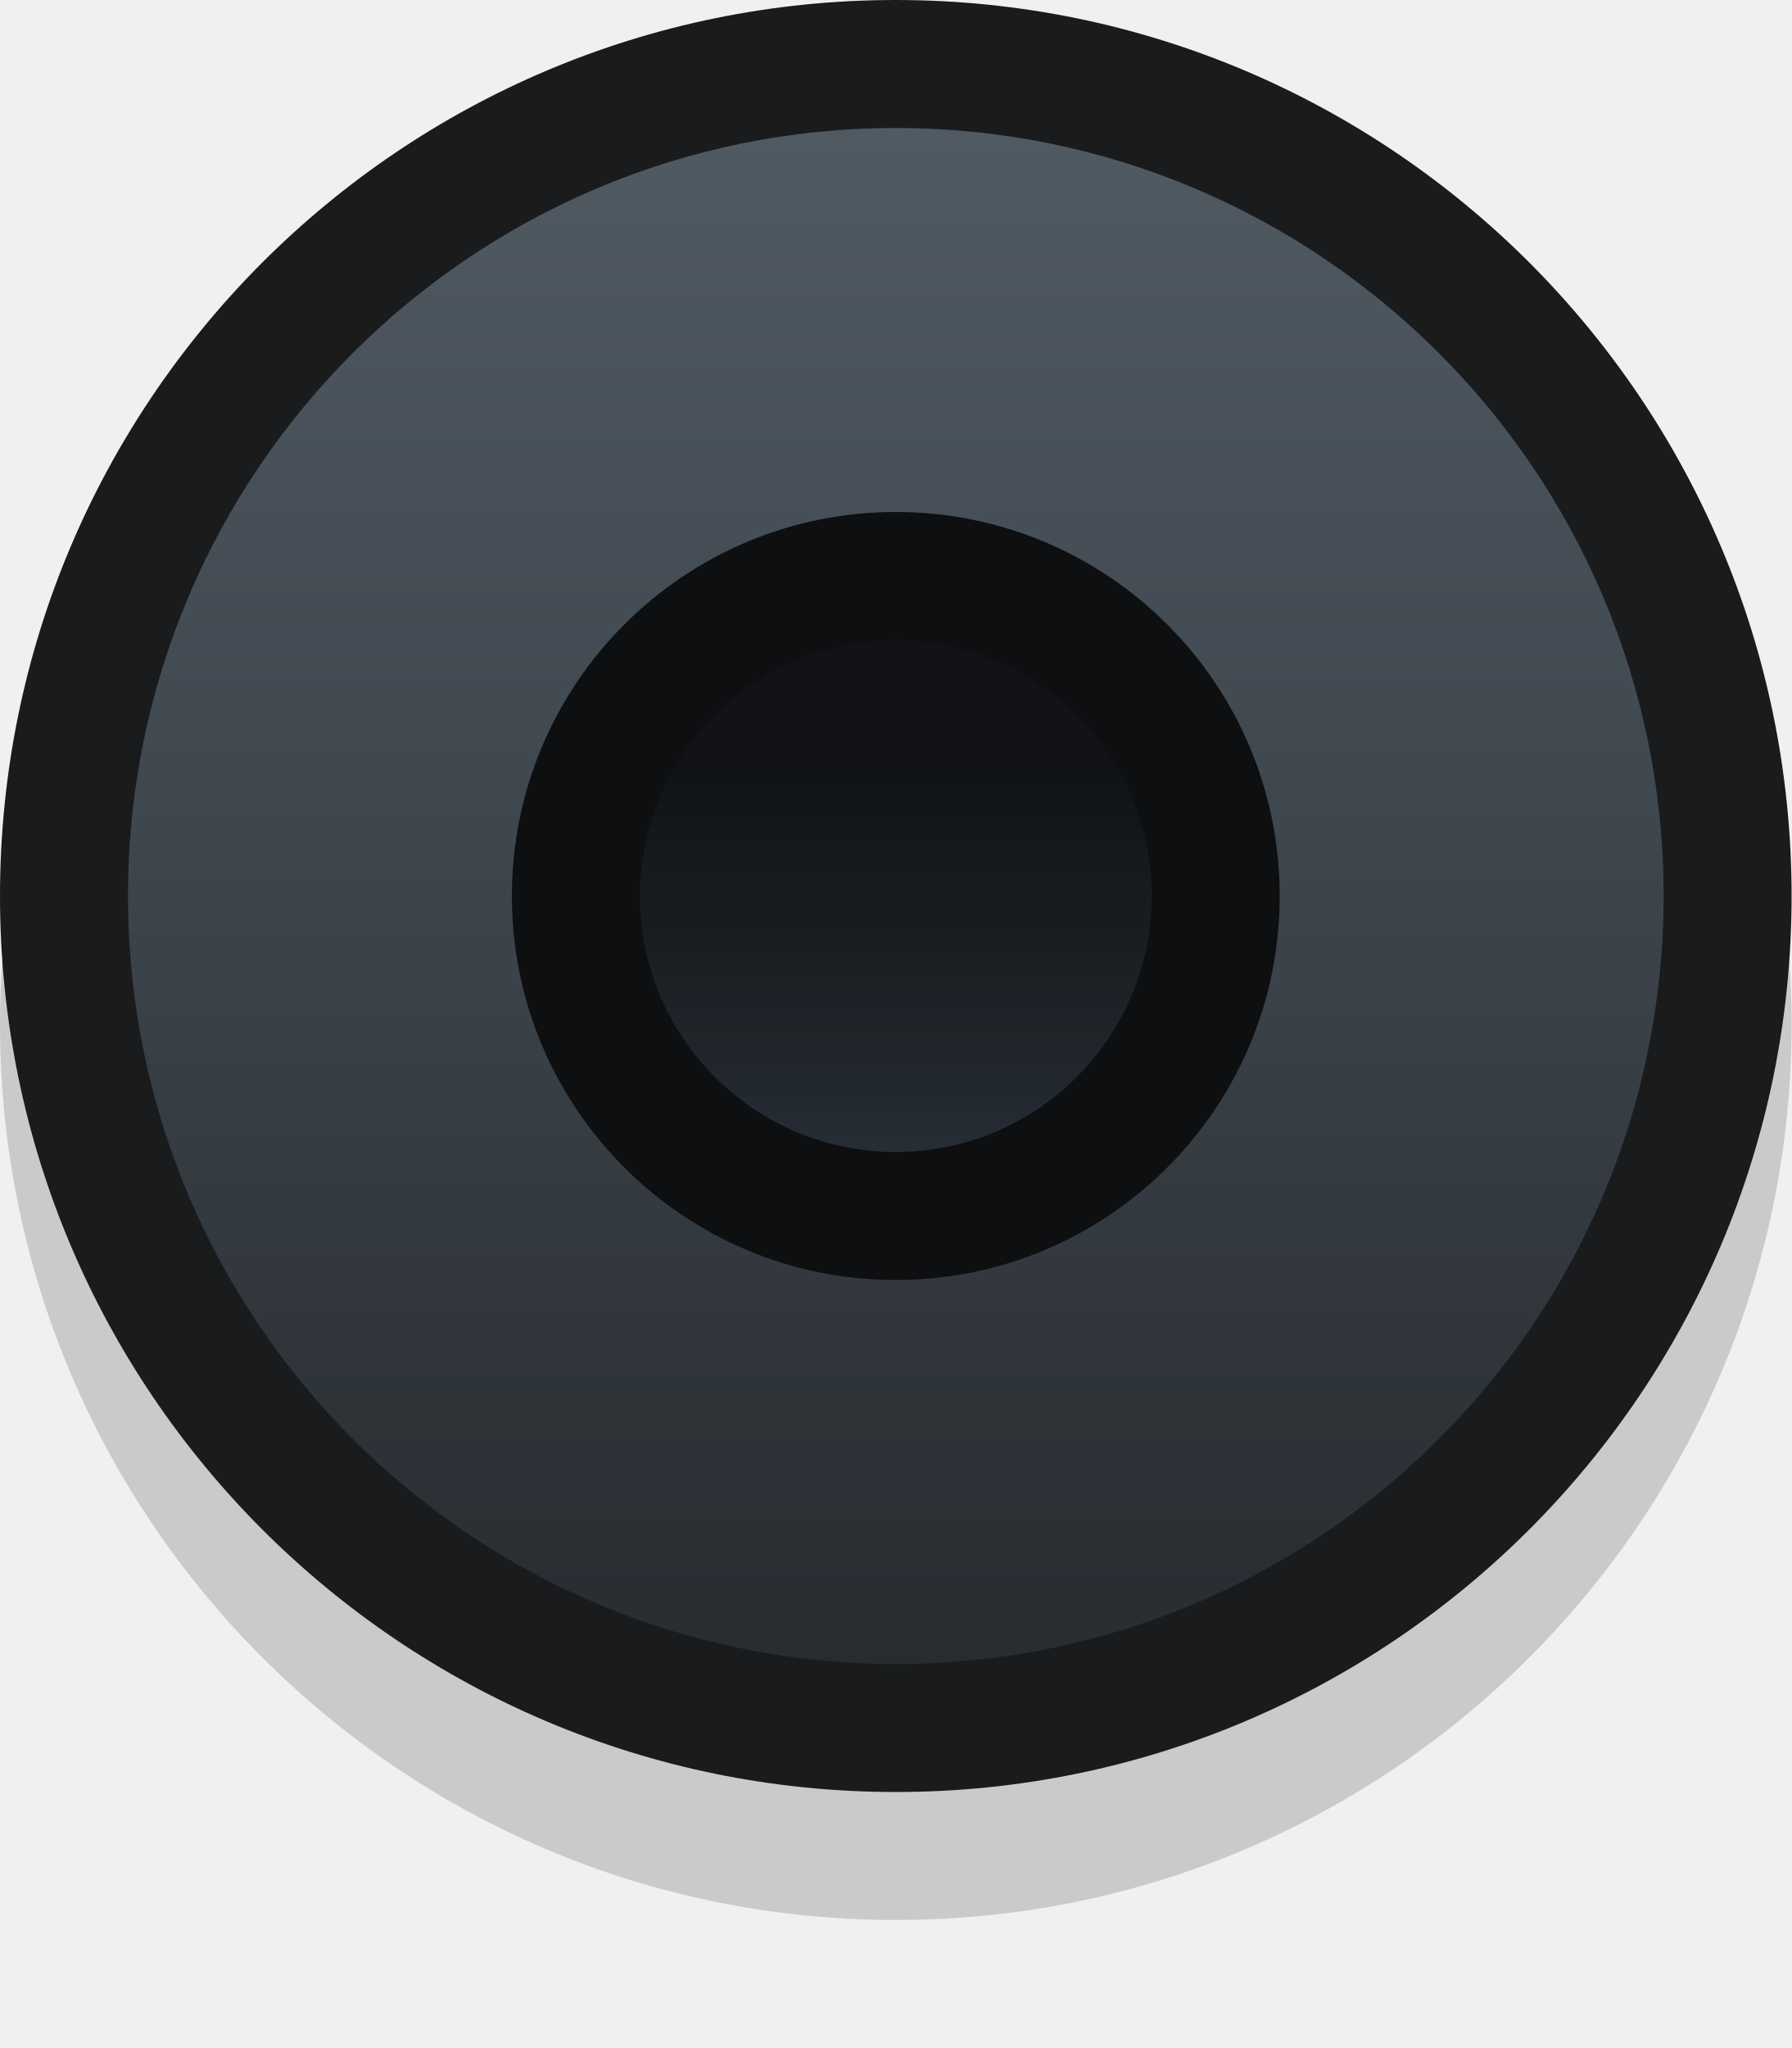
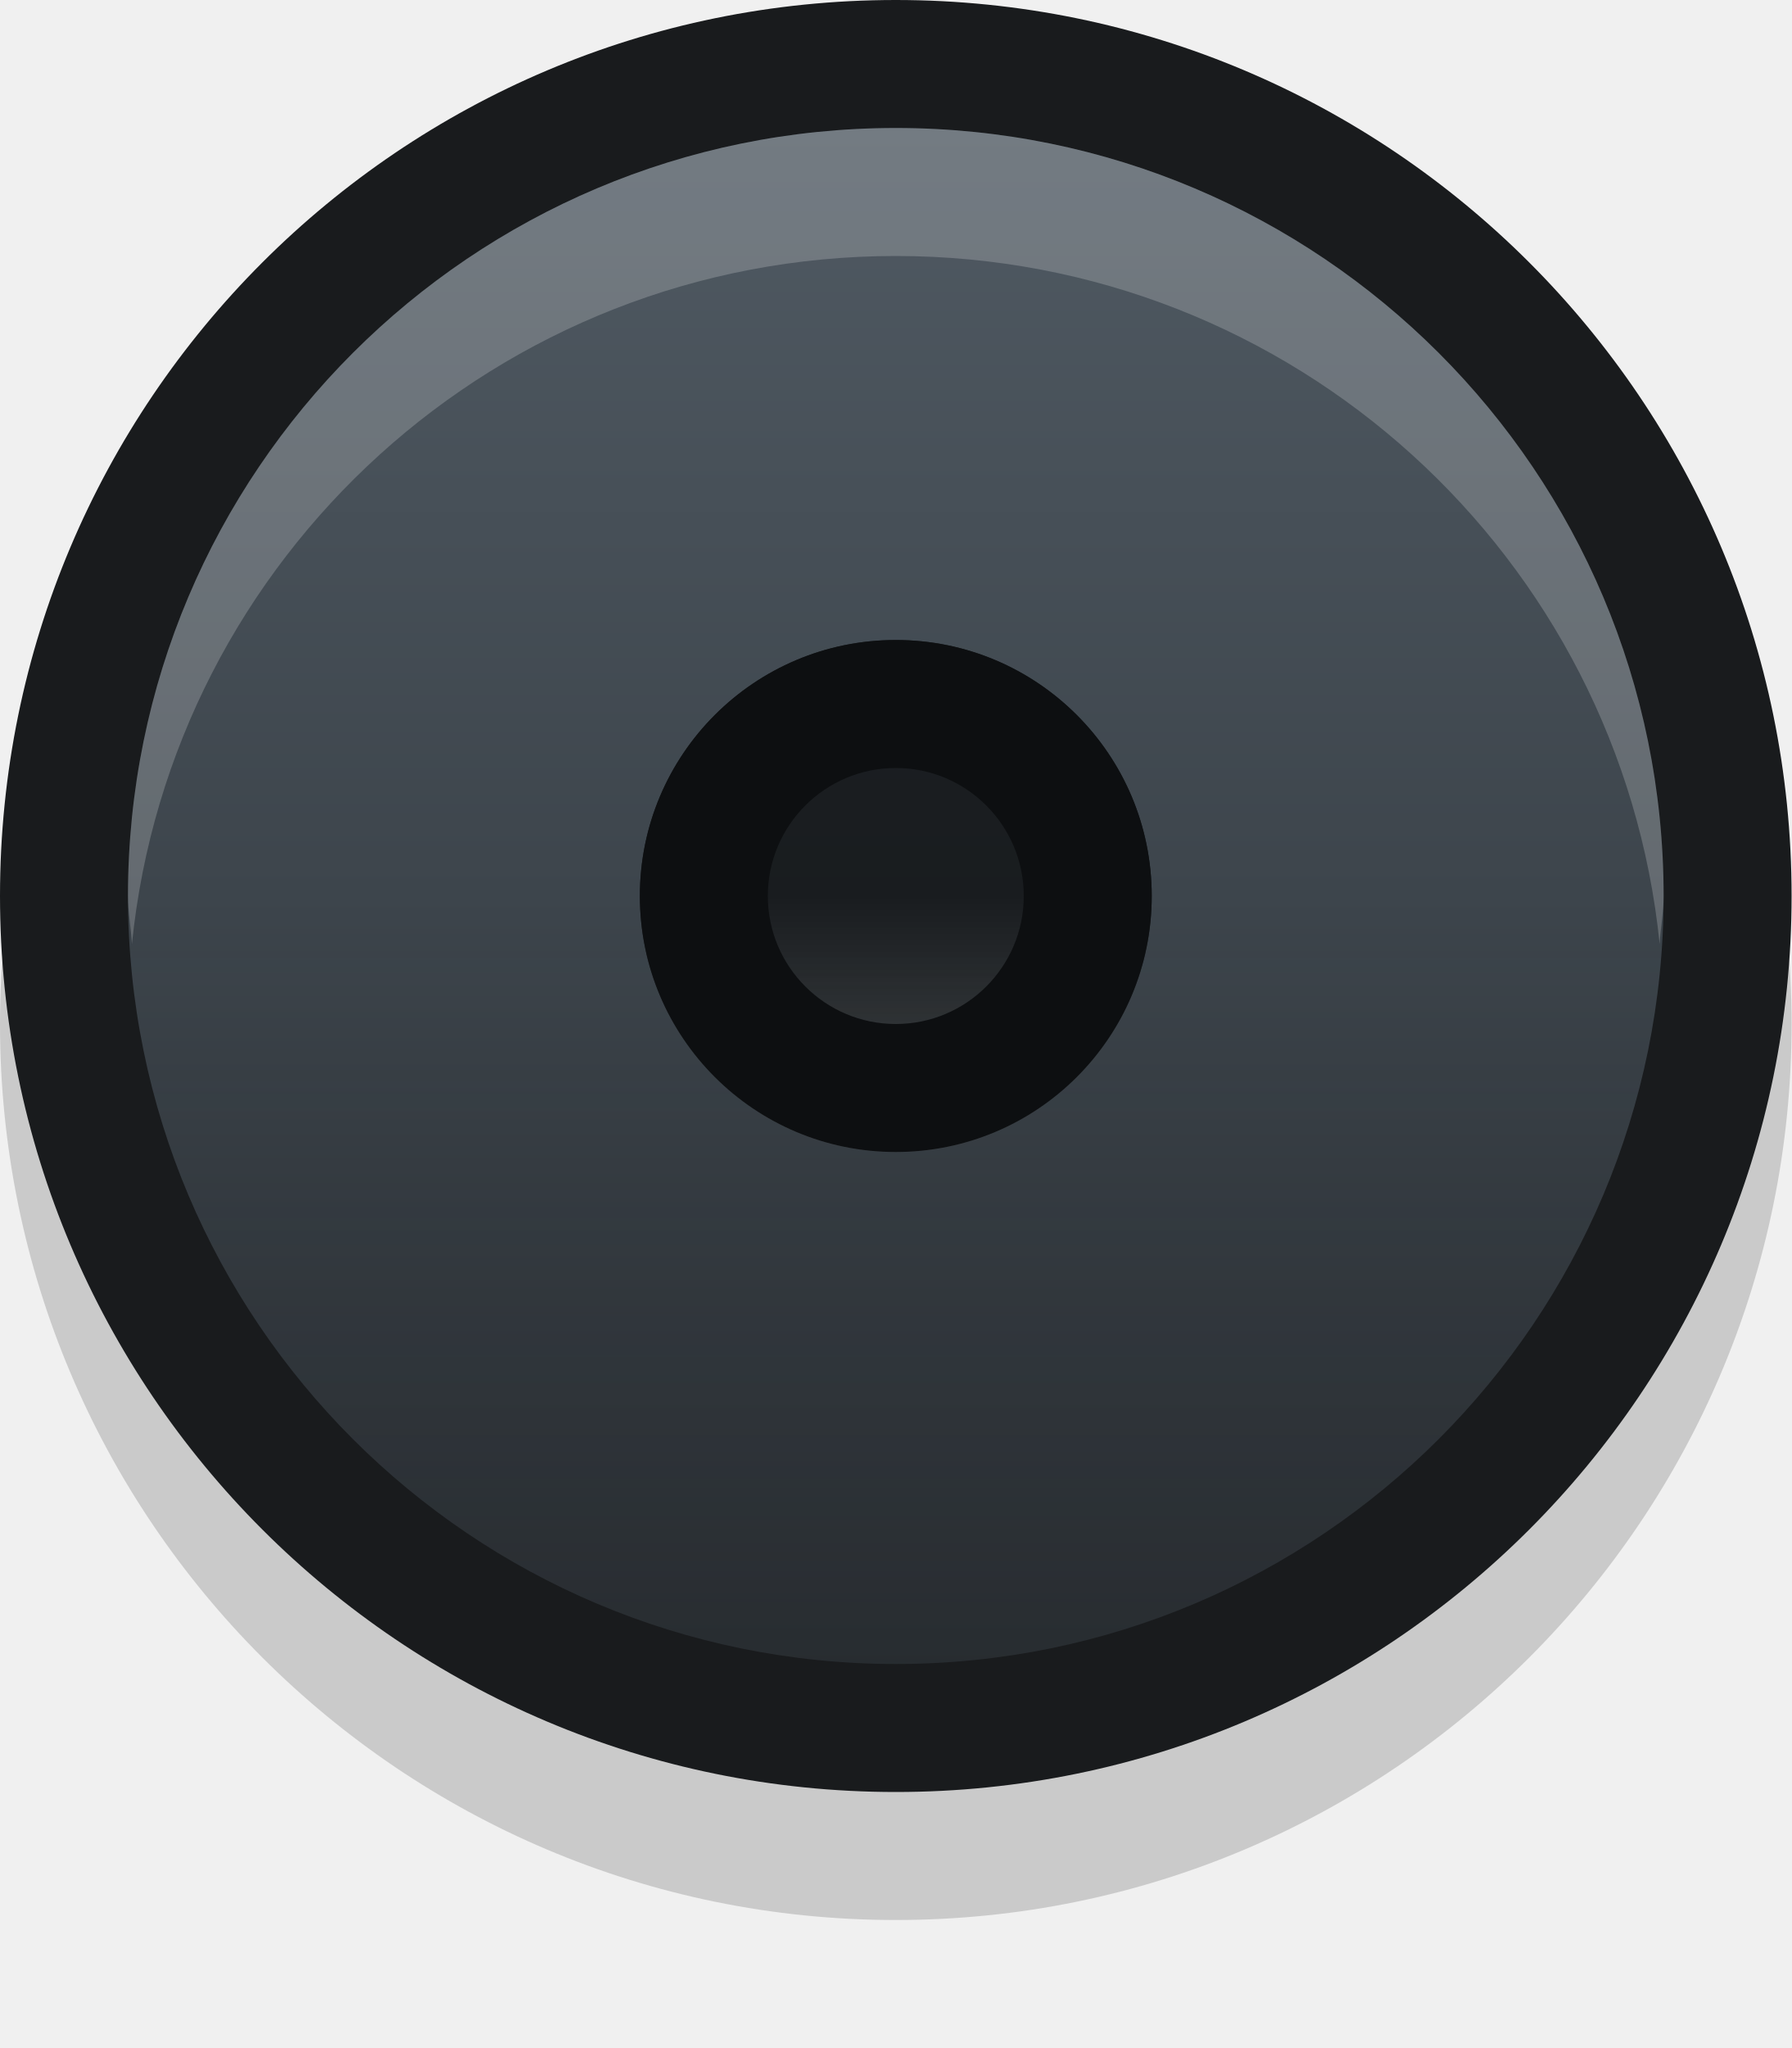
<svg xmlns="http://www.w3.org/2000/svg" xmlns:xlink="http://www.w3.org/1999/xlink" width="14" height="16" id="svg2985" version="1.1">
  <defs id="defs2987">
    <linearGradient id="linearGradient3814">
-       <stop style="stop-color:#191b1d;stop-opacity:1;" offset="0" id="stop3816" />
-       <stop style="stop-color:#191b1d;stop-opacity:1;" offset="1" id="stop3818" />
+       <stop style="stop-color:#64676c;stop-opacity:1;" offset="0" id="stop3816" />
+       <stop style="stop-color:#aeb0b4;stop-opacity:1;" offset="1" id="stop3818" />
    </linearGradient>
    <linearGradient id="linearGradient3806">
-       <stop style="stop-color:#37404b;stop-opacity:0.616;" offset="0" id="stop3808" />
-       <stop style="stop-color:#161a1e;stop-opacity:0.441;" offset="1" id="stop3810" />
+       <stop style="stop-color:#4c4c4c;stop-opacity:0.513;" offset="0" id="stop3808" />
+       <stop style="stop-color:#000000;stop-opacity:0.592;" offset="1" id="stop3810" />
    </linearGradient>
    <linearGradient id="linearGradient3773">
-       <stop style="stop-color:#505a63;stop-opacity:1;" offset="0" id="stop3775" />
-       <stop id="stop3769" offset="0.5" style="stop-color:#3d454c;stop-opacity:1;" />
-       <stop style="stop-color:#2c3136;stop-opacity:0.78;" offset="1" id="stop3777" />
+       <stop style="stop-color:#fafafa;stop-opacity:1;" offset="0" id="stop3775" />
+       <stop id="stop3769" offset="0.5" style="stop-color:#f4f4f6;stop-opacity:1;" />
+       <stop style="stop-color:#dcdce0;stop-opacity:1;" offset="1" id="stop3777" />
    </linearGradient>
-     <linearGradient xlink:href="#linearGradient3773" id="linearGradient3779" x1="9" y1="2" x2="9" y2="14" gradientUnits="userSpaceOnUse" />
-     <linearGradient xlink:href="#linearGradient3806" id="linearGradient3812" x1="8" y1="10" x2="8" y2="7" gradientUnits="userSpaceOnUse" />
-     <linearGradient xlink:href="#linearGradient3814" id="linearGradient3820" x1="8" y1="15" x2="8" y2="1" gradientUnits="userSpaceOnUse" />
+     <linearGradient xlink:href="#linearGradient3773-5" id="linearGradient3779" x1="9" y1="2" x2="9" y2="14" gradientUnits="userSpaceOnUse" />
+     <linearGradient xlink:href="#linearGradient3806" id="linearGradient3812" x1="8" y1="10" x2="8" y2="8" gradientUnits="userSpaceOnUse" />
+     <linearGradient xlink:href="#linearGradient3814-7" id="linearGradient3820" x1="8" y1="15" x2="8" y2="1" gradientUnits="userSpaceOnUse" />
+     <linearGradient xlink:href="#linearGradient3806-2" id="linearGradient3812-2" x1="8" y1="10" x2="8" y2="7" gradientUnits="userSpaceOnUse" />
+     <linearGradient id="linearGradient3806-2">
+       <stop style="stop-color:#37404b;stop-opacity:0.616;" offset="0" id="stop3808-8" />
+       <stop style="stop-color:#161a1e;stop-opacity:0.441;" offset="1" id="stop3810-0" />
+     </linearGradient>
+     <linearGradient xlink:href="#linearGradient3773-5" id="linearGradient3779-6" x1="9" y1="2" x2="9" y2="14" gradientUnits="userSpaceOnUse" />
+     <linearGradient id="linearGradient3773-5">
+       <stop style="stop-color:#505a63;stop-opacity:1;" offset="0" id="stop3775-7" />
+       <stop id="stop3769-1" offset="0.5" style="stop-color:#3d454c;stop-opacity:1;" />
+       <stop style="stop-color:#2c3136;stop-opacity:0.78;" offset="1" id="stop3777-2" />
+     </linearGradient>
+     <linearGradient xlink:href="#linearGradient3814-7" id="linearGradient3820-0" x1="8" y1="15" x2="8" y2="1" gradientUnits="userSpaceOnUse" />
+     <linearGradient id="linearGradient3814-7">
+       <stop style="stop-color:#191b1d;stop-opacity:1;" offset="0" id="stop3816-6" />
+       <stop style="stop-color:#191b1d;stop-opacity:1;" offset="1" id="stop3818-0" />
+     </linearGradient>
  </defs>
  <g id="layer1">
-     <path style="fill:#000000;fill-opacity:0.159" id="path3774" d="M 15,9 A 7,7 0 1 1 1,9 7,7 0 1 1 15,9 z" transform="translate(-1,-1)" />
-     <path style="fill:url(#linearGradient3820);fill-opacity:1" id="path3769" d="M 15,8 A 7,7 0 1 1 1,8 7,7 0 1 1 15,8 z" transform="translate(-1,-1)" />
-     <path style="fill:url(#linearGradient3779);fill-opacity:1" id="path3771" d="M 14,8 A 6,6 0 1 1 2,8 6,6 0 1 1 14,8 z" transform="translate(-1,-1)" />
-     <path style="fill:#0d0f11;fill-opacity:1" id="path3783" d="M 11,8 A 3,3 0 1 1 5,8 3,3 0 1 1 11,8 z" transform="translate(-1,-1)" />
+     <path style="fill:#000000;fill-opacity:0.159;opacity:1" id="path3774" d="M 15,9 A 7,7 0 1 1 1,9 7,7 0 1 1 15,9 z" transform="translate(-1,-1)" />
+     <path style="fill:url(#linearGradient3820);fill-opacity:1;opacity:1" id="path3769" d="M 15,8 A 7,7 0 1 1 1,8 7,7 0 1 1 15,8 z" transform="translate(-1,-1)" />
+     <path style="fill:url(#linearGradient3779);fill-opacity:1.0" id="path3771" d="M 14,8 A 6,6 0 1 1 2,8 6,6 0 1 1 14,8 z" transform="translate(-1,-1)" />
    <path style="fill:url(#linearGradient3812);fill-opacity:1" id="path3785" d="M 10,8 A 2,2 0 1 1 6,8 2,2 0 1 1 10,8 z" transform="translate(-1,-1)" />
+     <path style="opacity:0.2;fill:#ffffff;fill-opacity:1;stroke:#ffffff;stroke-width:0;stroke-linejoin:round;stroke-miterlimit:4;stroke-opacity:1;stroke-dasharray:none;stroke-dashoffset:0" d="M 7,1 C 3.686,1 1,3.686 1,7 1,7.124 1.024,7.252 1.031,7.375 1.339,4.349 3.893,2 7,2 10.107,2 12.661,4.349 12.969,7.375 12.976,7.252 13,7.124 13,7 13,3.686 10.314,1 7,1 z" id="path3773" />
+     <path style="fill:#0d0f11;fill-opacity:1;stroke:#ffffff;stroke-width:0;stroke-linejoin:round;stroke-miterlimit:4;stroke-opacity:1;stroke-dasharray:none;stroke-dashoffset:0" d="M 7,5 C 5.895,5 5,5.895 5,7 5,8.105 5.895,9 7,9 8.105,9 9,8.105 9,7 9,5.895 8.105,5 7,5 z M 7,6 C 7.552,6 8,6.448 8,7 8,7.552 7.552,8 7,8 6.448,8 6,7.552 6,7 6,6.448 6.448,6 7,6 z" id="path3801" />
  </g>
</svg>
